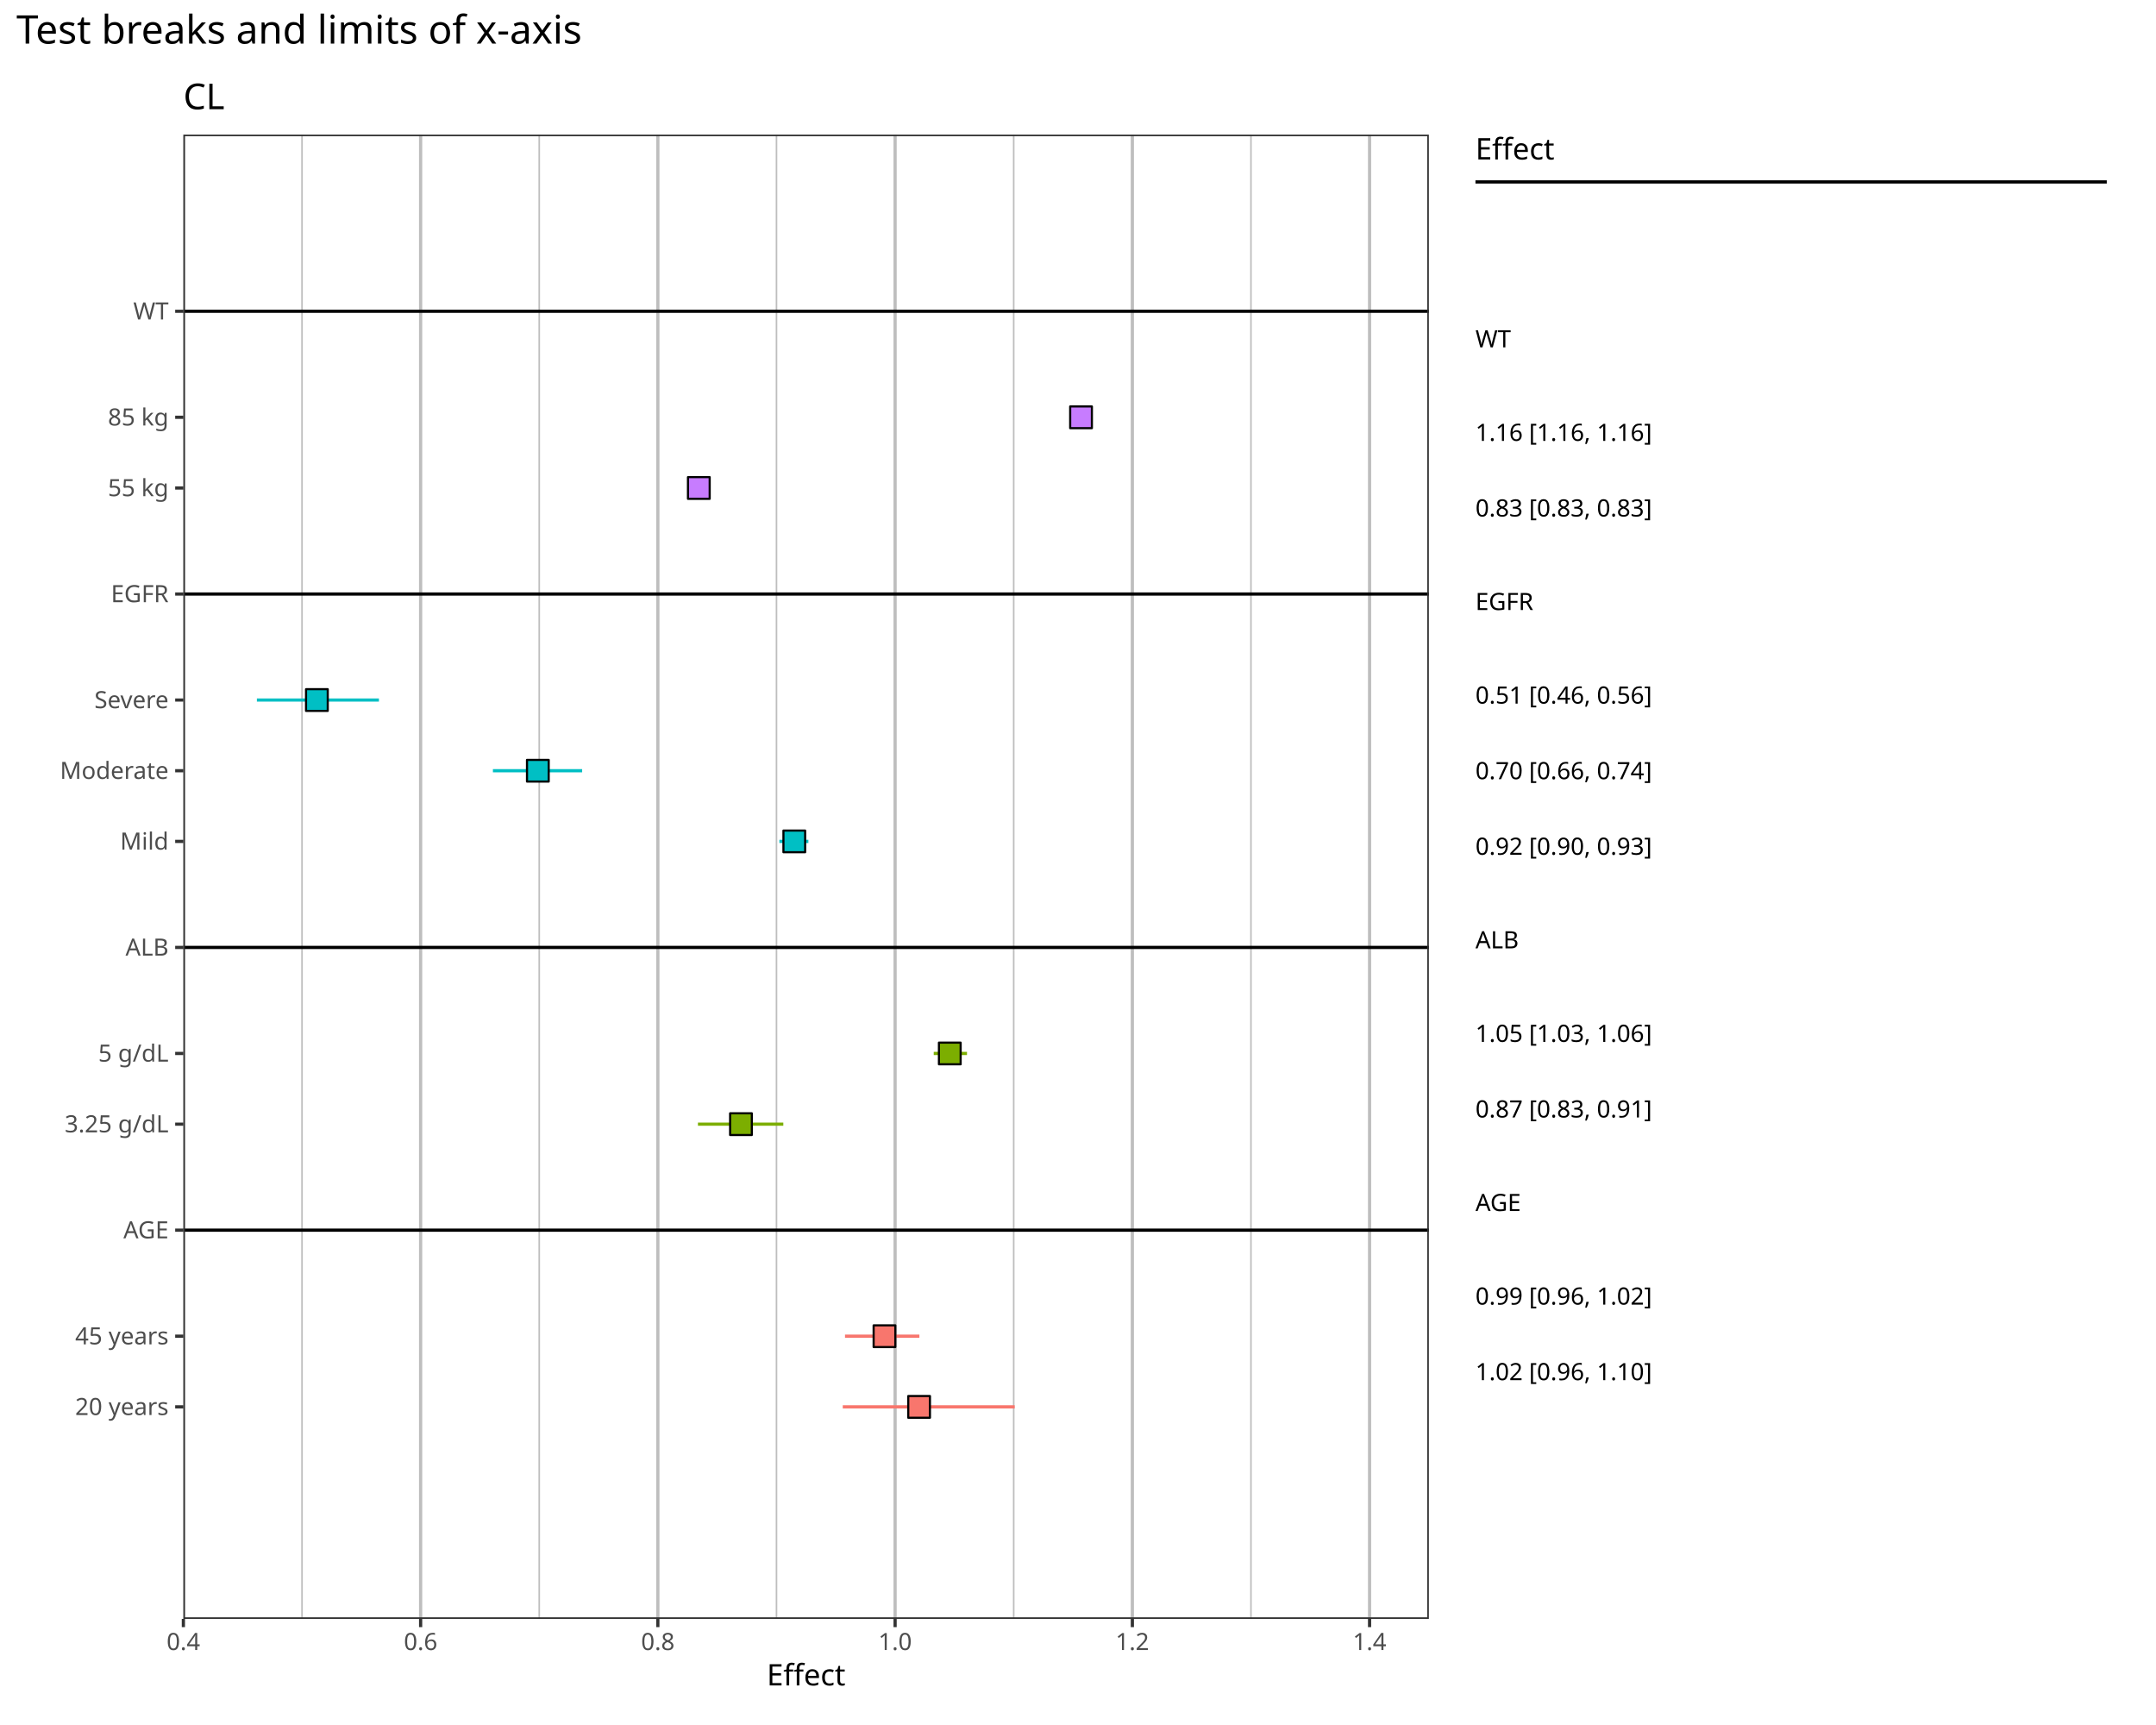
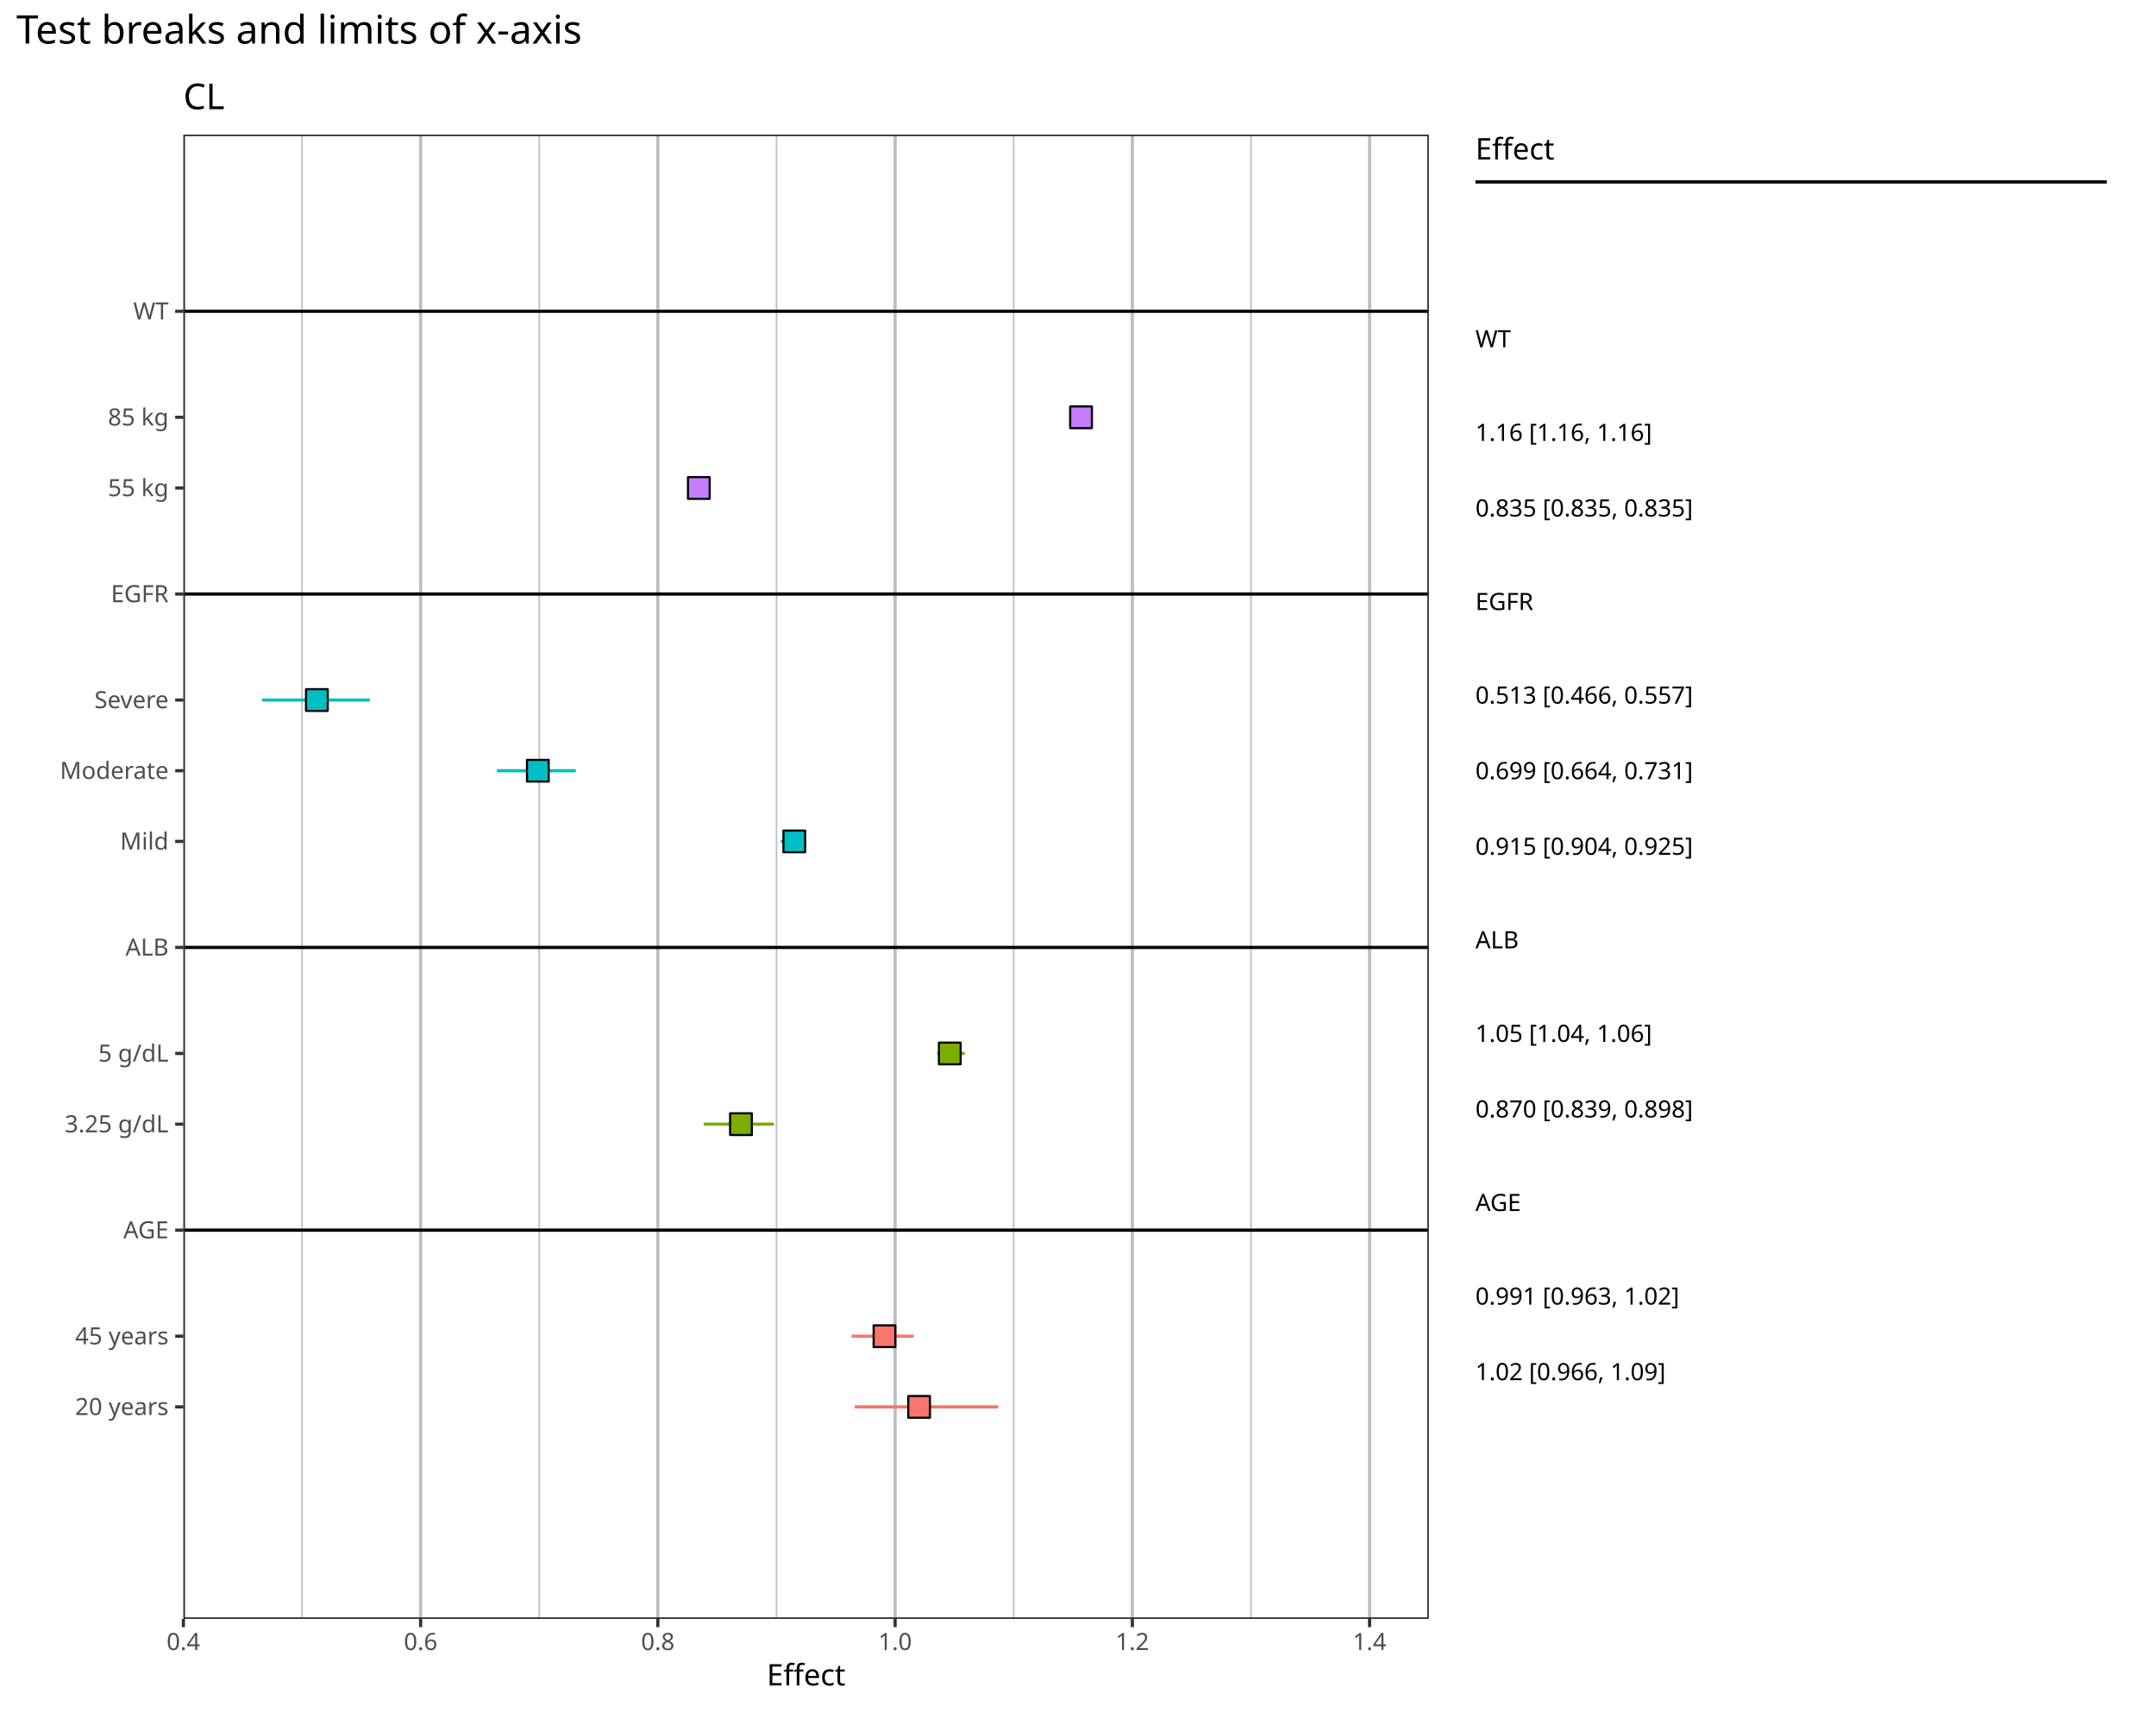
<svg xmlns="http://www.w3.org/2000/svg" class="svglite" data-engine-version="2.0" width="720.00pt" height="576.00pt" viewBox="0 0 720.00 576.00">
  <defs>
    <style type="text/css">
    .svglite line, .svglite polyline, .svglite polygon, .svglite path, .svglite rect, .svglite circle {
      fill: none;
      stroke: #000000;
      stroke-linecap: round;
      stroke-linejoin: round;
      stroke-miterlimit: 10.00;
    }
  </style>
  </defs>
  <rect width="100%" height="100%" style="stroke: none; fill: #FFFFFF;" />
  <defs>
    <clipPath id="cpMC4wMHw3MjAuMDB8MC4wMHw1NzYuMDA=">
      <rect x="0.00" y="0.00" width="720.00" height="576.00" />
    </clipPath>
  </defs>
  <g clip-path="url(#cpMC4wMHw3MjAuMDB8MC4wMHw1NzYuMDA=)">
    <rect x="0.00" y="0.00" width="720.00" height="576.00" style="stroke-width: 1.07; stroke: #FFFFFF; fill: #FFFFFF;" />
  </g>
  <defs>
    <clipPath id="cpNS40OHw3MTQuNTJ8MjIuNzh8NTcwLjUy">
      <rect x="5.48" y="22.78" width="709.04" height="547.74" />
    </clipPath>
  </defs>
  <g clip-path="url(#cpNS40OHw3MTQuNTJ8MjIuNzh8NTcwLjUy)">
</g>
  <g clip-path="url(#cpMC4wMHw3MjAuMDB8MC4wMHw1NzYuMDA=)">
</g>
  <defs>
    <clipPath id="cpNS40OHw0NzguMTd8MjIuNzh8NTcwLjUy">
      <rect x="5.48" y="22.78" width="472.69" height="547.74" />
    </clipPath>
  </defs>
  <g clip-path="url(#cpNS40OHw0NzguMTd8MjIuNzh8NTcwLjUy)">
    <rect x="5.48" y="22.78" width="472.69" height="547.74" style="stroke-width: 1.07; stroke: #FFFFFF; fill: #FFFFFF;" />
  </g>
  <g clip-path="url(#cpMC4wMHw3MjAuMDB8MC4wMHw1NzYuMDA=)">
</g>
  <defs>
    <clipPath id="cpNjEuMjR8NDc3LjE4fDQ0Ljk0fDU0MC41OA==">
      <rect x="61.24" y="44.94" width="415.93" height="495.64" />
    </clipPath>
  </defs>
  <g clip-path="url(#cpNjEuMjR8NDc3LjE4fDQ0Ljk0fDU0MC41OA==)">
    <rect x="61.24" y="44.94" width="415.93" height="495.64" style="stroke-width: 1.07; stroke: none; fill: #FFFFFF;" />
    <polyline points="100.86,540.58 100.86,44.94 " style="stroke-width: 0.53; stroke: #BEBEBE; stroke-linecap: butt;" />
    <polyline points="180.08,540.58 180.08,44.94 " style="stroke-width: 0.53; stroke: #BEBEBE; stroke-linecap: butt;" />
    <polyline points="259.31,540.58 259.31,44.94 " style="stroke-width: 0.53; stroke: #BEBEBE; stroke-linecap: butt;" />
    <polyline points="338.53,540.58 338.53,44.94 " style="stroke-width: 0.53; stroke: #BEBEBE; stroke-linecap: butt;" />
    <polyline points="417.76,540.58 417.76,44.94 " style="stroke-width: 0.53; stroke: #BEBEBE; stroke-linecap: butt;" />
    <polyline points="61.24,540.58 61.24,44.94 " style="stroke-width: 1.07; stroke: #BEBEBE; stroke-linecap: butt;" />
    <polyline points="140.47,540.58 140.47,44.94 " style="stroke-width: 1.07; stroke: #BEBEBE; stroke-linecap: butt;" />
    <polyline points="219.69,540.58 219.69,44.94 " style="stroke-width: 1.07; stroke: #BEBEBE; stroke-linecap: butt;" />
    <polyline points="298.92,540.58 298.92,44.94 " style="stroke-width: 1.07; stroke: #BEBEBE; stroke-linecap: butt;" />
    <polyline points="378.15,540.58 378.15,44.94 " style="stroke-width: 1.07; stroke: #BEBEBE; stroke-linecap: butt;" />
    <polyline points="457.37,540.58 457.37,44.94 " style="stroke-width: 1.07; stroke: #BEBEBE; stroke-linecap: butt;" />
    <line x1="-97.21" y1="540.58" x2="-97.21" y2="44.94" style="stroke-width: 1.07; stroke-dasharray: 1.42,4.27,5.69,4.27; stroke-linecap: butt;" />
-     <polyline points="338.86,469.77 338.86,469.77 " style="stroke-width: 1.07; stroke: #F8766D; stroke-linecap: butt;" />
-     <polyline points="338.86,469.77 281.44,469.77 " style="stroke-width: 1.07; stroke: #F8766D; stroke-linecap: butt;" />
-     <polyline points="281.44,469.77 281.44,469.77 " style="stroke-width: 1.07; stroke: #F8766D; stroke-linecap: butt;" />
-     <polyline points="307.03,446.17 307.03,446.17 " style="stroke-width: 1.07; stroke: #F8766D; stroke-linecap: butt;" />
-     <polyline points="307.03,446.17 282.19,446.17 " style="stroke-width: 1.07; stroke: #F8766D; stroke-linecap: butt;" />
-     <polyline points="282.19,446.17 282.19,446.17 " style="stroke-width: 1.07; stroke: #F8766D; stroke-linecap: butt;" />
-     <polyline points="261.59,375.37 261.59,375.37 " style="stroke-width: 1.07; stroke: #7CAE00; stroke-linecap: butt;" />
-     <polyline points="261.59,375.37 233.08,375.37 " style="stroke-width: 1.07; stroke: #7CAE00; stroke-linecap: butt;" />
-     <polyline points="233.08,375.37 233.08,375.37 " style="stroke-width: 1.07; stroke: #7CAE00; stroke-linecap: butt;" />
-     <polyline points="322.93,351.76 322.93,351.76 " style="stroke-width: 1.07; stroke: #7CAE00; stroke-linecap: butt;" />
-     <polyline points="322.93,351.76 311.82,351.76 " style="stroke-width: 1.07; stroke: #7CAE00; stroke-linecap: butt;" />
-     <polyline points="311.82,351.76 311.82,351.76 " style="stroke-width: 1.07; stroke: #7CAE00; stroke-linecap: butt;" />
-     <polyline points="269.96,280.96 269.96,280.96 " style="stroke-width: 1.07; stroke: #00BFC4; stroke-linecap: butt;" />
-     <polyline points="269.96,280.96 260.28,280.96 " style="stroke-width: 1.07; stroke: #00BFC4; stroke-linecap: butt;" />
-     <polyline points="260.28,280.96 260.28,280.96 " style="stroke-width: 1.07; stroke: #00BFC4; stroke-linecap: butt;" />
-     <polyline points="194.41,257.35 194.41,257.35 " style="stroke-width: 1.07; stroke: #00BFC4; stroke-linecap: butt;" />
-     <polyline points="194.41,257.35 164.61,257.35 " style="stroke-width: 1.07; stroke: #00BFC4; stroke-linecap: butt;" />
-     <polyline points="164.61,257.35 164.61,257.35 " style="stroke-width: 1.07; stroke: #00BFC4; stroke-linecap: butt;" />
-     <polyline points="126.54,233.75 126.54,233.75 " style="stroke-width: 1.07; stroke: #00BFC4; stroke-linecap: butt;" />
-     <polyline points="126.54,233.75 85.79,233.75 " style="stroke-width: 1.07; stroke: #00BFC4; stroke-linecap: butt;" />
-     <polyline points="85.79,233.75 85.79,233.75 " style="stroke-width: 1.07; stroke: #00BFC4; stroke-linecap: butt;" />
+     <polyline points="333.37,469.77 333.37,469.77 " style="stroke-width: 1.07; stroke: #F8766D; stroke-linecap: butt;" />
+     <polyline points="333.37,469.77 285.46,469.77 " style="stroke-width: 1.07; stroke: #F8766D; stroke-linecap: butt;" />
+     <polyline points="285.46,469.77 285.46,469.77 " style="stroke-width: 1.07; stroke: #F8766D; stroke-linecap: butt;" />
+     <polyline points="305.12,446.17 305.12,446.17 " style="stroke-width: 1.07; stroke: #F8766D; stroke-linecap: butt;" />
+     <polyline points="305.12,446.17 284.36,446.17 " style="stroke-width: 1.07; stroke: #F8766D; stroke-linecap: butt;" />
+     <polyline points="284.36,446.17 284.36,446.17 " style="stroke-width: 1.07; stroke: #F8766D; stroke-linecap: butt;" />
+     <polyline points="258.46,375.37 258.46,375.37 " style="stroke-width: 1.07; stroke: #7CAE00; stroke-linecap: butt;" />
+     <polyline points="258.46,375.37 234.99,375.37 " style="stroke-width: 1.07; stroke: #7CAE00; stroke-linecap: butt;" />
+     <polyline points="234.99,375.37 234.99,375.37 " style="stroke-width: 1.07; stroke: #7CAE00; stroke-linecap: butt;" />
+     <polyline points="322.15,351.76 322.15,351.76 " style="stroke-width: 1.07; stroke: #7CAE00; stroke-linecap: butt;" />
+     <polyline points="322.15,351.76 312.98,351.76 " style="stroke-width: 1.07; stroke: #7CAE00; stroke-linecap: butt;" />
+     <polyline points="312.98,351.76 312.98,351.76 " style="stroke-width: 1.07; stroke: #7CAE00; stroke-linecap: butt;" />
+     <polyline points="269.30,280.96 269.30,280.96 " style="stroke-width: 1.07; stroke: #00BFC4; stroke-linecap: butt;" />
+     <polyline points="269.30,280.96 260.73,280.96 " style="stroke-width: 1.07; stroke: #00BFC4; stroke-linecap: butt;" />
+     <polyline points="260.73,280.96 260.73,280.96 " style="stroke-width: 1.07; stroke: #00BFC4; stroke-linecap: butt;" />
+     <polyline points="192.29,257.35 192.29,257.35 " style="stroke-width: 1.07; stroke: #00BFC4; stroke-linecap: butt;" />
+     <polyline points="192.29,257.35 165.94,257.35 " style="stroke-width: 1.07; stroke: #00BFC4; stroke-linecap: butt;" />
+     <polyline points="165.94,257.35 165.94,257.35 " style="stroke-width: 1.07; stroke: #00BFC4; stroke-linecap: butt;" />
+     <polyline points="123.51,233.75 123.51,233.75 " style="stroke-width: 1.07; stroke: #00BFC4; stroke-linecap: butt;" />
+     <polyline points="123.51,233.75 87.52,233.75 " style="stroke-width: 1.07; stroke: #00BFC4; stroke-linecap: butt;" />
+     <polyline points="87.52,233.75 87.52,233.75 " style="stroke-width: 1.07; stroke: #00BFC4; stroke-linecap: butt;" />
    <polyline points="233.38,162.95 233.38,162.95 " style="stroke-width: 1.07; stroke: #C77CFF; stroke-linecap: butt;" />
    <polyline points="233.38,162.95 233.38,162.95 " style="stroke-width: 1.07; stroke: #C77CFF; stroke-linecap: butt;" />
    <polyline points="233.38,162.95 233.38,162.95 " style="stroke-width: 1.07; stroke: #C77CFF; stroke-linecap: butt;" />
    <polyline points="361.01,139.34 361.01,139.34 " style="stroke-width: 1.07; stroke: #C77CFF; stroke-linecap: butt;" />
    <polyline points="361.01,139.34 361.01,139.34 " style="stroke-width: 1.07; stroke: #C77CFF; stroke-linecap: butt;" />
    <polyline points="361.01,139.34 361.01,139.34 " style="stroke-width: 1.07; stroke: #C77CFF; stroke-linecap: butt;" />
    <rect x="303.31" y="466.15" width="7.25" height="7.25" style="stroke-width: 0.71; fill: #F8766D;" />
    <rect x="291.75" y="442.55" width="7.25" height="7.25" style="stroke-width: 0.71; fill: #F8766D;" />
    <rect x="243.82" y="371.74" width="7.25" height="7.25" style="stroke-width: 0.71; fill: #7CAE00;" />
    <rect x="313.56" y="348.14" width="7.25" height="7.25" style="stroke-width: 0.71; fill: #7CAE00;" />
    <rect x="261.63" y="277.33" width="7.25" height="7.25" style="stroke-width: 0.71; fill: #00BFC4;" />
    <rect x="175.99" y="253.73" width="7.25" height="7.25" style="stroke-width: 0.71; fill: #00BFC4;" />
    <rect x="102.20" y="230.13" width="7.25" height="7.25" style="stroke-width: 0.71; fill: #00BFC4;" />
    <rect x="229.75" y="159.32" width="7.25" height="7.25" style="stroke-width: 0.71; fill: #C77CFF;" />
    <rect x="357.39" y="135.72" width="7.25" height="7.25" style="stroke-width: 0.71; fill: #C77CFF;" />
    <line x1="61.24" y1="103.94" x2="477.18" y2="103.94" style="stroke-width: 1.07; stroke-linecap: butt;" />
    <line x1="61.24" y1="198.35" x2="477.18" y2="198.35" style="stroke-width: 1.07; stroke-linecap: butt;" />
    <line x1="61.24" y1="316.36" x2="477.18" y2="316.36" style="stroke-width: 1.07; stroke-linecap: butt;" />
    <line x1="61.24" y1="410.77" x2="477.18" y2="410.77" style="stroke-width: 1.07; stroke-linecap: butt;" />
    <rect x="61.24" y="44.94" width="415.93" height="495.64" style="stroke-width: 1.07; stroke: #333333;" />
  </g>
  <g clip-path="url(#cpMC4wMHw3MjAuMDB8MC4wMHw1NzYuMDA=)">
    <text x="56.31" y="106.67" text-anchor="end" style="font-size: 7.94px; fill: #4D4D4D; font-family: sans;" textLength="12.34px" lengthAdjust="spacingAndGlyphs">WT</text>
    <text x="56.31" y="142.08" text-anchor="end" style="font-size: 7.94px; fill: #4D4D4D; font-family: sans;" textLength="19.42px" lengthAdjust="spacingAndGlyphs">85 kg</text>
    <text x="56.31" y="165.68" text-anchor="end" style="font-size: 7.94px; fill: #4D4D4D; font-family: sans;" textLength="19.42px" lengthAdjust="spacingAndGlyphs">55 kg</text>
    <text x="56.31" y="201.08" text-anchor="end" style="font-size: 7.94px; fill: #4D4D4D; font-family: sans;" textLength="22.05px" lengthAdjust="spacingAndGlyphs">EGFR</text>
    <text x="56.31" y="236.48" text-anchor="end" style="font-size: 7.94px; fill: #4D4D4D; font-family: sans;" textLength="25.15px" lengthAdjust="spacingAndGlyphs">Severe</text>
    <text x="56.31" y="260.09" text-anchor="end" style="font-size: 7.94px; fill: #4D4D4D; font-family: sans;" textLength="33.54px" lengthAdjust="spacingAndGlyphs">Moderate</text>
    <text x="56.31" y="283.69" text-anchor="end" style="font-size: 7.94px; fill: #4D4D4D; font-family: sans;" textLength="14.55px" lengthAdjust="spacingAndGlyphs">Mild</text>
    <text x="56.31" y="319.09" text-anchor="end" style="font-size: 7.94px; fill: #4D4D4D; font-family: sans;" textLength="15.01px" lengthAdjust="spacingAndGlyphs">ALB</text>
    <text x="56.31" y="354.49" text-anchor="end" style="font-size: 7.94px; fill: #4D4D4D; font-family: sans;" textLength="22.07px" lengthAdjust="spacingAndGlyphs">5 g/dL</text>
    <text x="56.31" y="378.10" text-anchor="end" style="font-size: 7.94px; fill: #4D4D4D; font-family: sans;" textLength="33.10px" lengthAdjust="spacingAndGlyphs">3.25 g/dL</text>
    <text x="56.31" y="413.50" text-anchor="end" style="font-size: 7.94px; fill: #4D4D4D; font-family: sans;" textLength="16.77px" lengthAdjust="spacingAndGlyphs">AGE</text>
    <text x="56.31" y="448.90" text-anchor="end" style="font-size: 7.94px; fill: #4D4D4D; font-family: sans;" textLength="30.45px" lengthAdjust="spacingAndGlyphs">45 years</text>
    <text x="56.31" y="472.50" text-anchor="end" style="font-size: 7.94px; fill: #4D4D4D; font-family: sans;" textLength="30.45px" lengthAdjust="spacingAndGlyphs">20 years</text>
    <polyline points="58.50,103.94 61.24,103.94 " style="stroke-width: 1.07; stroke: #333333; stroke-linecap: butt;" />
    <polyline points="58.50,139.34 61.24,139.34 " style="stroke-width: 1.07; stroke: #333333; stroke-linecap: butt;" />
    <polyline points="58.50,162.95 61.24,162.95 " style="stroke-width: 1.07; stroke: #333333; stroke-linecap: butt;" />
    <polyline points="58.50,198.35 61.24,198.35 " style="stroke-width: 1.07; stroke: #333333; stroke-linecap: butt;" />
    <polyline points="58.50,233.75 61.24,233.75 " style="stroke-width: 1.07; stroke: #333333; stroke-linecap: butt;" />
    <polyline points="58.50,257.35 61.24,257.35 " style="stroke-width: 1.07; stroke: #333333; stroke-linecap: butt;" />
    <polyline points="58.50,280.96 61.24,280.96 " style="stroke-width: 1.07; stroke: #333333; stroke-linecap: butt;" />
    <polyline points="58.50,316.36 61.24,316.36 " style="stroke-width: 1.07; stroke: #333333; stroke-linecap: butt;" />
    <polyline points="58.50,351.76 61.24,351.76 " style="stroke-width: 1.07; stroke: #333333; stroke-linecap: butt;" />
    <polyline points="58.50,375.37 61.24,375.37 " style="stroke-width: 1.07; stroke: #333333; stroke-linecap: butt;" />
    <polyline points="58.50,410.77 61.24,410.77 " style="stroke-width: 1.07; stroke: #333333; stroke-linecap: butt;" />
    <polyline points="58.50,446.17 61.24,446.17 " style="stroke-width: 1.07; stroke: #333333; stroke-linecap: butt;" />
    <polyline points="58.50,469.77 61.24,469.77 " style="stroke-width: 1.07; stroke: #333333; stroke-linecap: butt;" />
    <polyline points="61.24,543.32 61.24,540.58 " style="stroke-width: 1.07; stroke: #333333; stroke-linecap: butt;" />
    <polyline points="140.47,543.32 140.47,540.58 " style="stroke-width: 1.07; stroke: #333333; stroke-linecap: butt;" />
    <polyline points="219.69,543.32 219.69,540.58 " style="stroke-width: 1.07; stroke: #333333; stroke-linecap: butt;" />
    <polyline points="298.92,543.32 298.92,540.58 " style="stroke-width: 1.07; stroke: #333333; stroke-linecap: butt;" />
    <polyline points="378.15,543.32 378.15,540.58 " style="stroke-width: 1.07; stroke: #333333; stroke-linecap: butt;" />
    <polyline points="457.37,543.32 457.37,540.58 " style="stroke-width: 1.07; stroke: #333333; stroke-linecap: butt;" />
    <text x="61.24" y="550.97" text-anchor="middle" style="font-size: 7.94px; fill: #4D4D4D; font-family: sans;" textLength="11.03px" lengthAdjust="spacingAndGlyphs">0.4</text>
    <text x="140.47" y="550.97" text-anchor="middle" style="font-size: 7.94px; fill: #4D4D4D; font-family: sans;" textLength="11.03px" lengthAdjust="spacingAndGlyphs">0.6</text>
    <text x="219.69" y="550.97" text-anchor="middle" style="font-size: 7.94px; fill: #4D4D4D; font-family: sans;" textLength="11.03px" lengthAdjust="spacingAndGlyphs">0.8</text>
    <text x="298.92" y="550.97" text-anchor="middle" style="font-size: 7.94px; fill: #4D4D4D; font-family: sans;" textLength="11.03px" lengthAdjust="spacingAndGlyphs">1.0</text>
    <text x="378.15" y="550.97" text-anchor="middle" style="font-size: 7.94px; fill: #4D4D4D; font-family: sans;" textLength="11.03px" lengthAdjust="spacingAndGlyphs">1.2</text>
    <text x="457.37" y="550.97" text-anchor="middle" style="font-size: 7.94px; fill: #4D4D4D; font-family: sans;" textLength="11.03px" lengthAdjust="spacingAndGlyphs">1.4</text>
    <text x="269.21" y="562.79" text-anchor="middle" style="font-size: 9.92px; font-family: sans;" textLength="25.37px" lengthAdjust="spacingAndGlyphs">Effect</text>
    <text x="61.24" y="36.46" style="font-size: 11.91px; font-family: sans;" textLength="15.22px" lengthAdjust="spacingAndGlyphs">CL</text>
  </g>
  <defs>
    <clipPath id="cpNDc4LjE3fDcxNC41MnwyMi43OHw1NzAuNTI=">
      <rect x="478.17" y="22.78" width="236.35" height="547.74" />
    </clipPath>
  </defs>
  <g clip-path="url(#cpNDc4LjE3fDcxNC41MnwyMi43OHw1NzAuNTI=)">
    <rect x="478.17" y="22.78" width="236.35" height="547.74" style="stroke-width: 1.07; stroke: #FFFFFF; fill: #FFFFFF;" />
  </g>
  <g clip-path="url(#cpMC4wMHw3MjAuMDB8MC4wMHw1NzYuMDA=)">
</g>
  <defs>
    <clipPath id="cpNDkyLjczfDcwMy41NnwyOC4yNnw1NDAuNTg=">
      <rect x="492.73" y="28.26" width="210.83" height="512.32" />
    </clipPath>
  </defs>
  <g clip-path="url(#cpNDkyLjczfDcwMy41NnwyOC4yNnw1NDAuNTg=)">
    <rect x="492.73" y="28.26" width="210.83" height="512.32" style="stroke-width: 1.07; stroke: none; fill: #FFFFFF;" />
    <text x="492.73" y="115.98" style="font-size: 7.97px; font-family: sans;" textLength="12.39px" lengthAdjust="spacingAndGlyphs">WT</text>
    <text x="492.73" y="147.22" style="font-size: 7.97px; font-family: sans;" textLength="57.59px" lengthAdjust="spacingAndGlyphs">1.16 [1.16, 1.16]</text>
-     <text x="492.73" y="172.46" style="font-size: 7.97px; font-family: sans;" textLength="57.59px" lengthAdjust="spacingAndGlyphs">0.83 [0.83, 0.83]</text>
+     <text x="492.73" y="172.46" style="font-size: 7.97px; font-family: sans;" textLength="70.88px" lengthAdjust="spacingAndGlyphs">0.835 [0.835, 0.835]</text>
    <text x="492.73" y="203.70" style="font-size: 7.97px; font-family: sans;" textLength="22.14px" lengthAdjust="spacingAndGlyphs">EGFR</text>
-     <text x="492.73" y="234.94" style="font-size: 7.97px; font-family: sans;" textLength="57.59px" lengthAdjust="spacingAndGlyphs">0.51 [0.46, 0.56]</text>
-     <text x="492.73" y="260.18" style="font-size: 7.97px; font-family: sans;" textLength="57.59px" lengthAdjust="spacingAndGlyphs">0.70 [0.66, 0.74]</text>
-     <text x="492.73" y="285.42" style="font-size: 7.97px; font-family: sans;" textLength="57.59px" lengthAdjust="spacingAndGlyphs">0.92 [0.90, 0.93]</text>
+     <text x="492.73" y="234.94" style="font-size: 7.97px; font-family: sans;" textLength="70.88px" lengthAdjust="spacingAndGlyphs">0.513 [0.466, 0.557]</text>
+     <text x="492.73" y="260.18" style="font-size: 7.97px; font-family: sans;" textLength="70.88px" lengthAdjust="spacingAndGlyphs">0.699 [0.664, 0.731]</text>
+     <text x="492.73" y="285.42" style="font-size: 7.97px; font-family: sans;" textLength="70.88px" lengthAdjust="spacingAndGlyphs">0.915 [0.904, 0.925]</text>
    <text x="492.73" y="316.66" style="font-size: 7.97px; font-family: sans;" textLength="15.06px" lengthAdjust="spacingAndGlyphs">ALB</text>
-     <text x="492.73" y="347.90" style="font-size: 7.97px; font-family: sans;" textLength="57.59px" lengthAdjust="spacingAndGlyphs">1.05 [1.03, 1.06]</text>
-     <text x="492.73" y="373.14" style="font-size: 7.97px; font-family: sans;" textLength="57.59px" lengthAdjust="spacingAndGlyphs">0.87 [0.83, 0.91]</text>
+     <text x="492.73" y="347.90" style="font-size: 7.97px; font-family: sans;" textLength="57.59px" lengthAdjust="spacingAndGlyphs">1.05 [1.04, 1.06]</text>
+     <text x="492.73" y="373.14" style="font-size: 7.97px; font-family: sans;" textLength="70.88px" lengthAdjust="spacingAndGlyphs">0.870 [0.839, 0.898]</text>
    <text x="492.73" y="404.38" style="font-size: 7.97px; font-family: sans;" textLength="16.83px" lengthAdjust="spacingAndGlyphs">AGE</text>
-     <text x="492.73" y="435.62" style="font-size: 7.97px; font-family: sans;" textLength="57.59px" lengthAdjust="spacingAndGlyphs">0.99 [0.96, 1.02]</text>
-     <text x="492.73" y="460.86" style="font-size: 7.97px; font-family: sans;" textLength="57.59px" lengthAdjust="spacingAndGlyphs">1.02 [0.96, 1.10]</text>
+     <text x="492.73" y="435.62" style="font-size: 7.97px; font-family: sans;" textLength="66.45px" lengthAdjust="spacingAndGlyphs">0.991 [0.963, 1.02]</text>
+     <text x="492.73" y="460.86" style="font-size: 7.97px; font-family: sans;" textLength="62.02px" lengthAdjust="spacingAndGlyphs">1.02 [0.966, 1.09]</text>
    <text x="492.73" y="53.25" style="font-size: 9.96px; font-family: sans;" textLength="25.47px" lengthAdjust="spacingAndGlyphs">Effect</text>
    <line x1="492.73" y1="60.75" x2="703.56" y2="60.75" style="stroke-width: 1.07; stroke-linecap: butt;" />
  </g>
  <g clip-path="url(#cpMC4wMHw3MjAuMDB8MC4wMHw1NzYuMDA=)">
    <polyline points="492.73,540.58 703.56,540.58 " style="stroke-width: 1.07; stroke: #FFFFFF; stroke-linecap: butt;" />
    <polyline points="492.73,543.32 492.73,540.58 " style="stroke-width: 1.07; stroke: #FFFFFF; stroke-linecap: butt;" />
-     <polyline points="542.34,543.32 542.34,540.58 " style="stroke-width: 1.07; stroke: #FFFFFF; stroke-linecap: butt;" />
-     <polyline points="591.95,543.32 591.95,540.58 " style="stroke-width: 1.07; stroke: #FFFFFF; stroke-linecap: butt;" />
-     <polyline points="641.55,543.32 641.55,540.58 " style="stroke-width: 1.07; stroke: #FFFFFF; stroke-linecap: butt;" />
-     <polyline points="691.16,543.32 691.16,540.58 " style="stroke-width: 1.07; stroke: #FFFFFF; stroke-linecap: butt;" />
+     <polyline points="545.44,543.32 545.44,540.58 " style="stroke-width: 1.07; stroke: #FFFFFF; stroke-linecap: butt;" />
+     <polyline points="598.15,543.32 598.15,540.58 " style="stroke-width: 1.07; stroke: #FFFFFF; stroke-linecap: butt;" />
+     <polyline points="650.85,543.32 650.85,540.58 " style="stroke-width: 1.07; stroke: #FFFFFF; stroke-linecap: butt;" />
+     <polyline points="703.56,543.32 703.56,540.58 " style="stroke-width: 1.07; stroke: #FFFFFF; stroke-linecap: butt;" />
    <text x="492.73" y="550.97" text-anchor="middle" style="font-size: 7.94px; fill: #FFFFFF; font-family: sans;" textLength="15.45px" lengthAdjust="spacingAndGlyphs">1.00</text>
-     <text x="542.34" y="550.97" text-anchor="middle" style="font-size: 7.94px; fill: #FFFFFF; font-family: sans;" textLength="15.45px" lengthAdjust="spacingAndGlyphs">1.04</text>
-     <text x="591.95" y="550.97" text-anchor="middle" style="font-size: 7.94px; fill: #FFFFFF; font-family: sans;" textLength="15.45px" lengthAdjust="spacingAndGlyphs">1.08</text>
-     <text x="641.55" y="550.97" text-anchor="middle" style="font-size: 7.94px; fill: #FFFFFF; font-family: sans;" textLength="15.45px" lengthAdjust="spacingAndGlyphs">1.12</text>
-     <text x="691.16" y="550.97" text-anchor="middle" style="font-size: 7.94px; fill: #FFFFFF; font-family: sans;" textLength="15.45px" lengthAdjust="spacingAndGlyphs">1.16</text>
+     <text x="545.44" y="550.97" text-anchor="middle" style="font-size: 7.94px; fill: #FFFFFF; font-family: sans;" textLength="15.45px" lengthAdjust="spacingAndGlyphs">1.05</text>
+     <text x="598.15" y="550.97" text-anchor="middle" style="font-size: 7.94px; fill: #FFFFFF; font-family: sans;" textLength="15.45px" lengthAdjust="spacingAndGlyphs">1.10</text>
+     <text x="650.85" y="550.97" text-anchor="middle" style="font-size: 7.94px; fill: #FFFFFF; font-family: sans;" textLength="15.45px" lengthAdjust="spacingAndGlyphs">1.15</text>
+     <text x="703.56" y="550.97" text-anchor="middle" style="font-size: 7.94px; fill: #FFFFFF; font-family: sans;" textLength="15.45px" lengthAdjust="spacingAndGlyphs">1.20</text>
    <text x="5.48" y="14.56" style="font-size: 13.20px; font-family: sans;" textLength="181.23px" lengthAdjust="spacingAndGlyphs">Test breaks and limits of x-axis</text>
  </g>
</svg>
